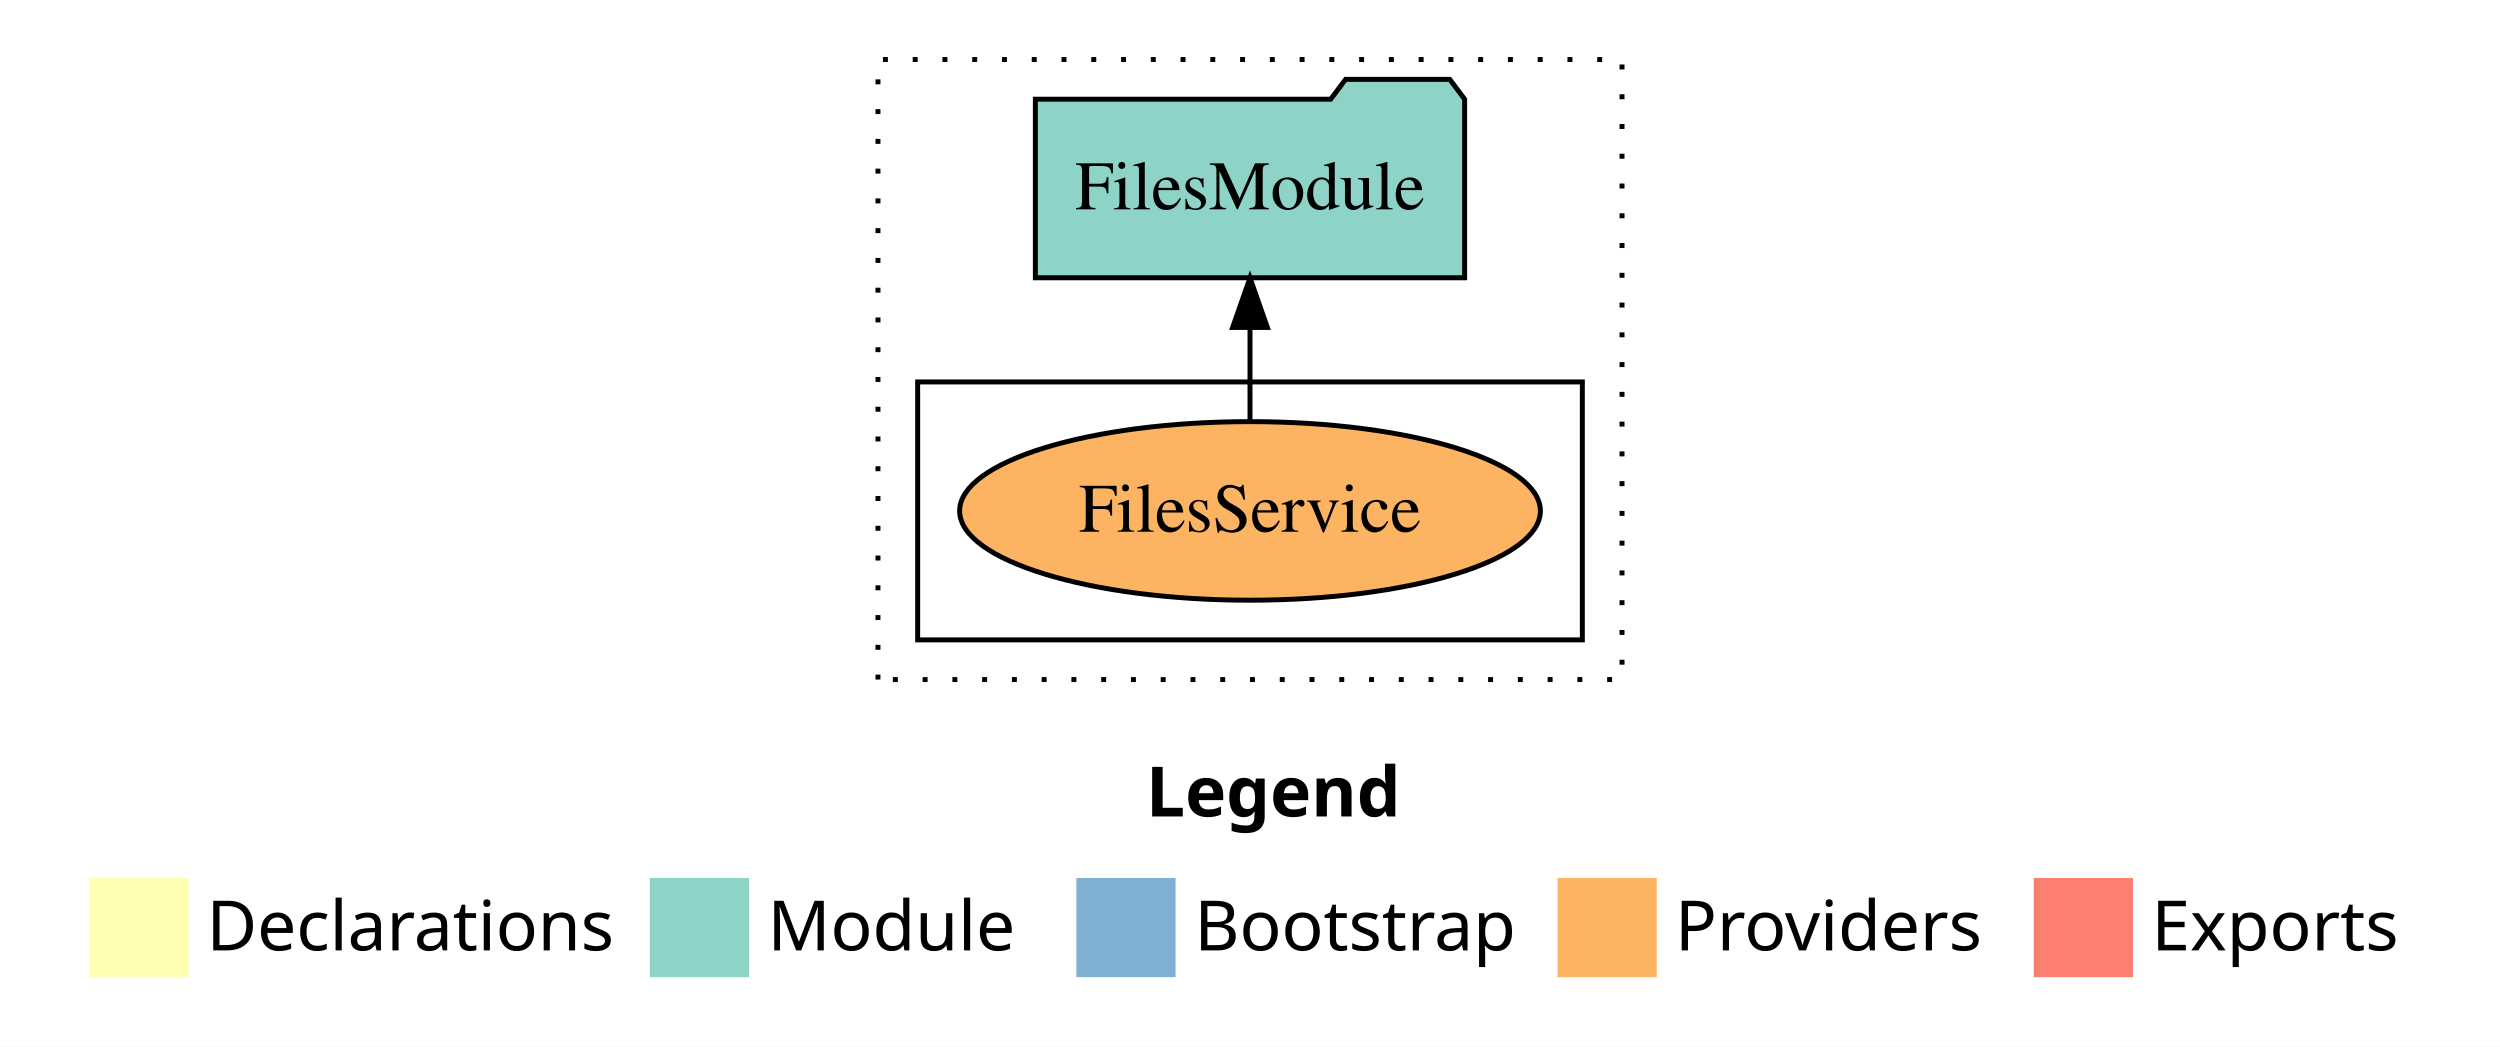
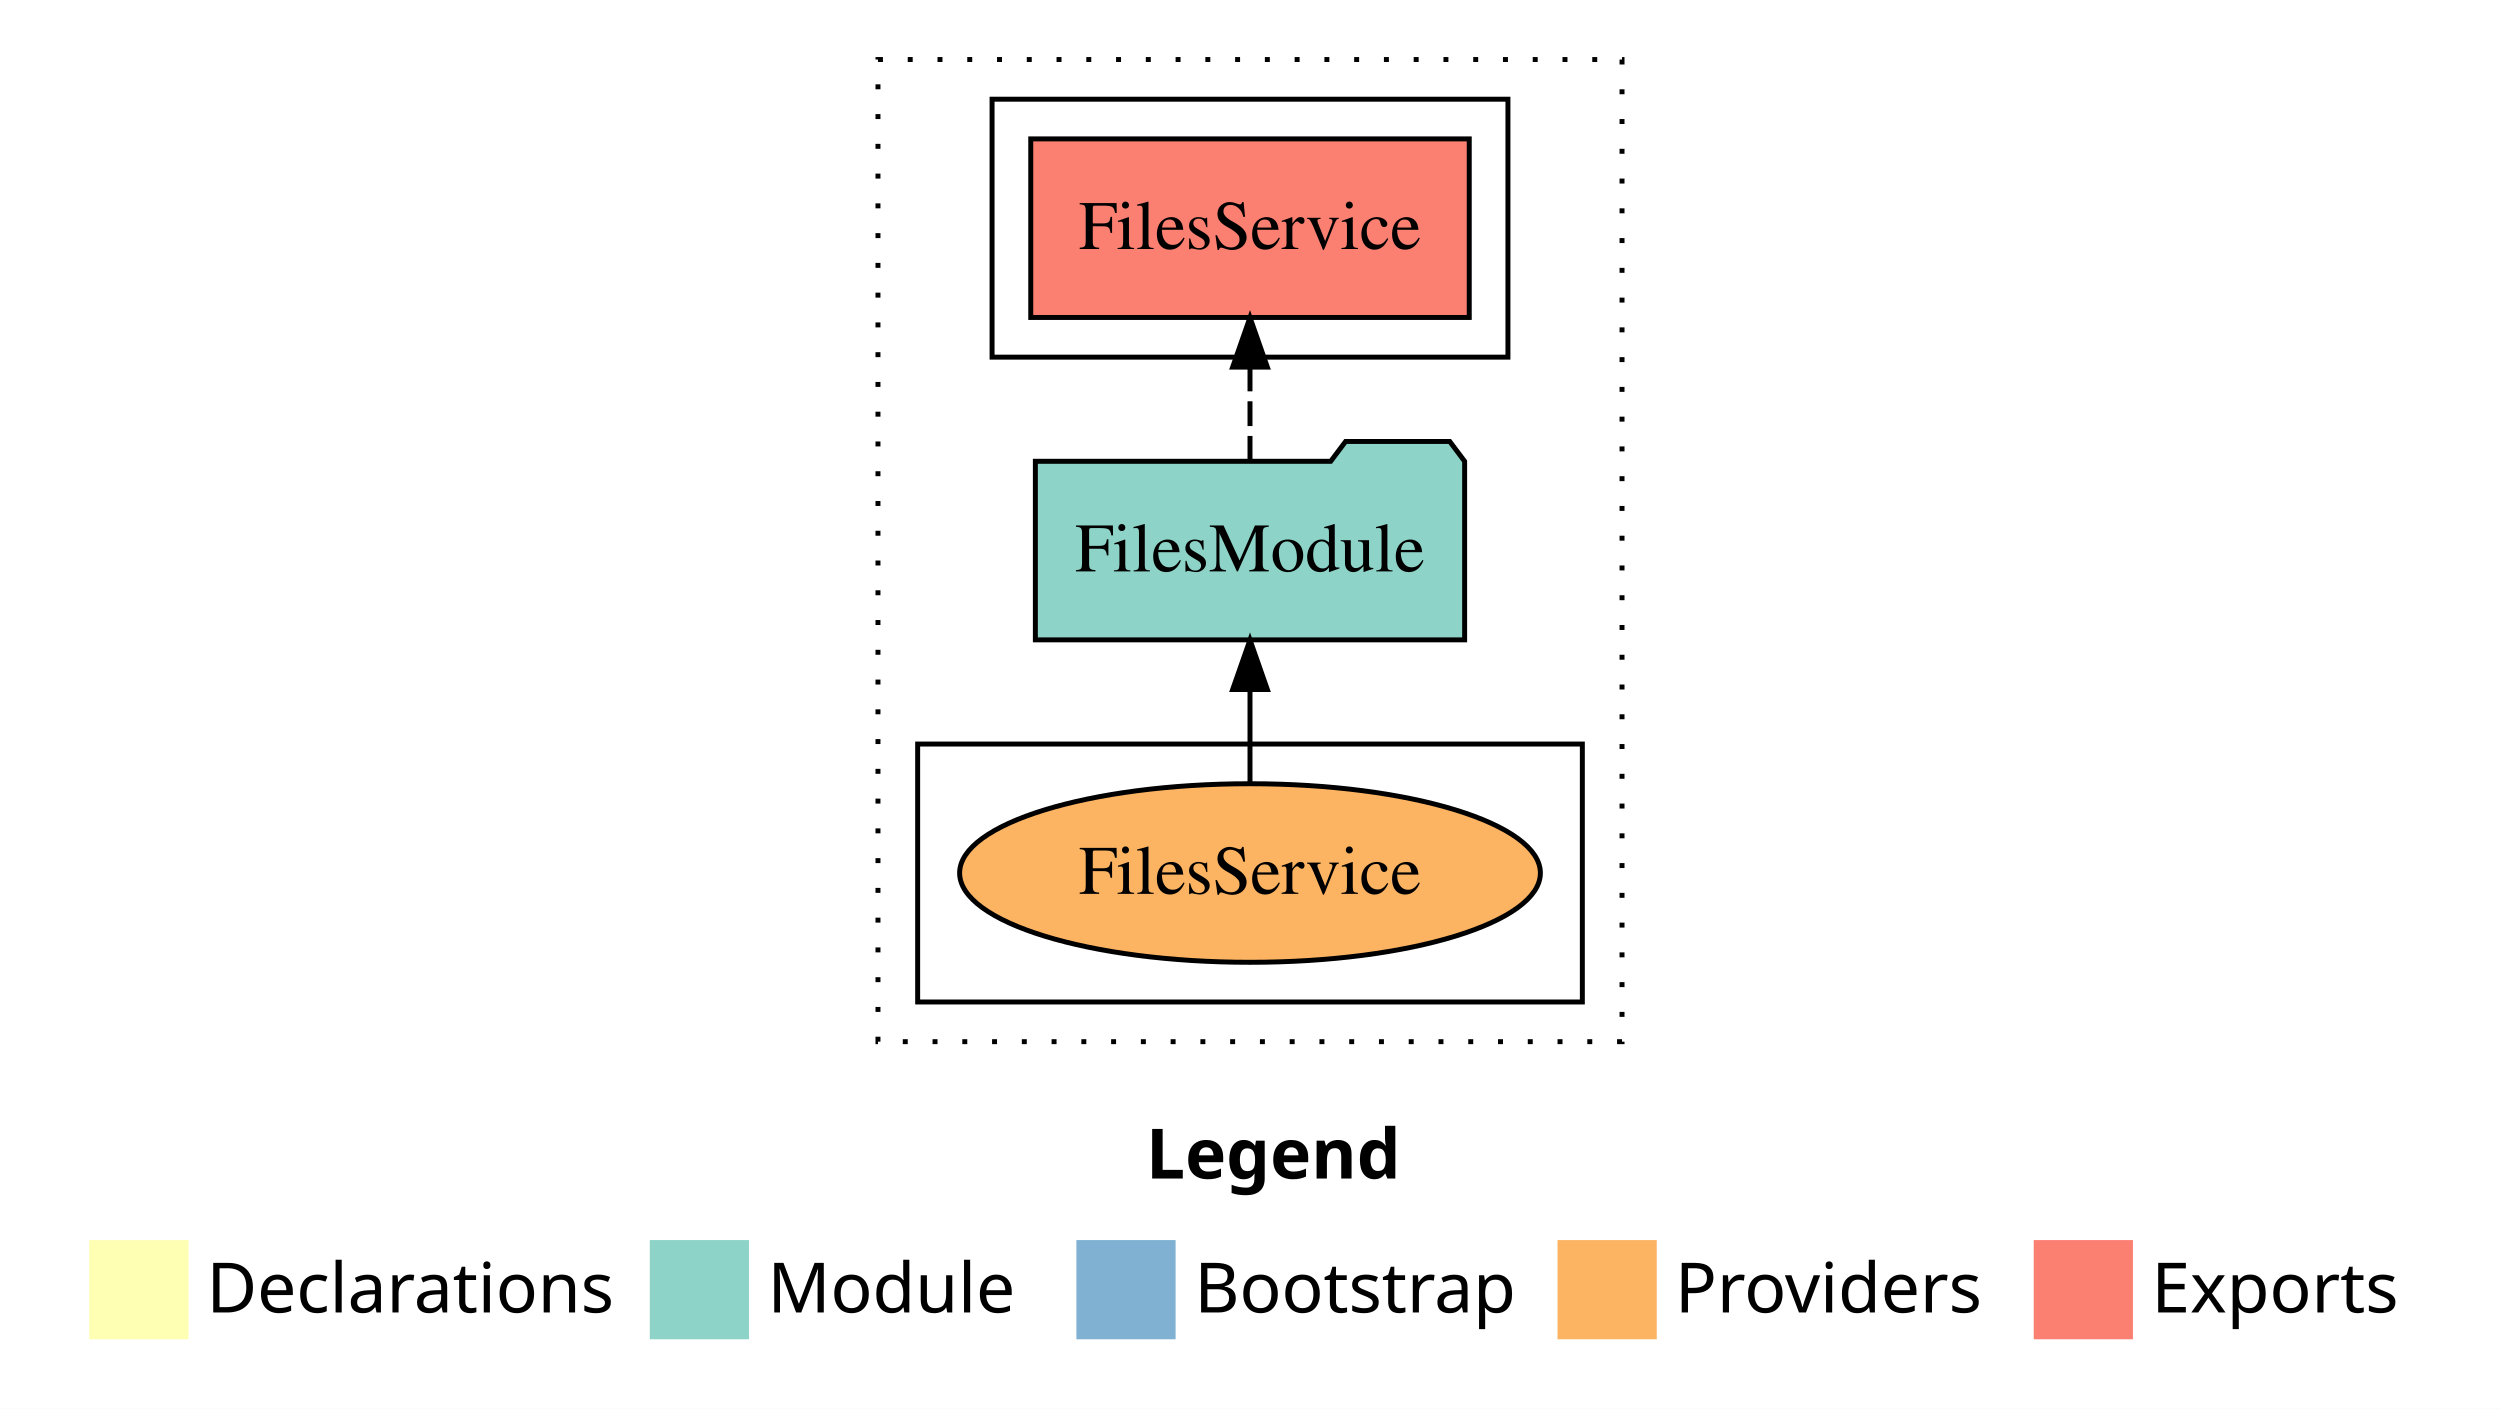
- <svg xmlns="http://www.w3.org/2000/svg" width="504pt" height="211pt" viewBox="0.00 0.00 504.00 211.00">
-   <g id="graph0" class="graph" transform="scale(1 1) rotate(0) translate(4 207)">
-     <polygon fill="white" stroke="transparent" points="-4,4 -4,-207 500,-207 500,4 -4,4" />
+ <svg xmlns="http://www.w3.org/2000/svg" width="504pt" height="284pt" viewBox="0.00 0.00 504.00 284.00">
+   <g id="graph0" class="graph" transform="scale(1 1) rotate(0) translate(4 280)">
+     <polygon fill="white" stroke="transparent" points="-4,4 -4,-280 500,-280 500,4 -4,4" />
    <text text-anchor="start" x="227.01" y="-42.4" font-family="sans-serif" font-weight="bold" font-size="14.00">Legend</text>
    <polygon fill="#ffffb3" stroke="transparent" points="14,-10 14,-30 34,-30 34,-10 14,-10" />
    <text text-anchor="start" x="37.63" y="-15.4" font-family="sans-serif" font-size="14.00">  Declarations</text>
    <polygon fill="#8dd3c7" stroke="transparent" points="127,-10 127,-30 147,-30 147,-10 127,-10" />
    <text text-anchor="start" x="150.73" y="-15.4" font-family="sans-serif" font-size="14.00">  Module</text>
    <polygon fill="#80b1d3" stroke="transparent" points="213,-10 213,-30 233,-30 233,-10 213,-10" />
    <text text-anchor="start" x="236.78" y="-15.4" font-family="sans-serif" font-size="14.00">  Bootstrap</text>
    <polygon fill="#fdb462" stroke="transparent" points="310,-10 310,-30 330,-30 330,-10 310,-10" />
    <text text-anchor="start" x="333.67" y="-15.4" font-family="sans-serif" font-size="14.00">  Providers</text>
    <polygon fill="#fb8072" stroke="transparent" points="406,-10 406,-30 426,-30 426,-10 406,-10" />
    <text text-anchor="start" x="429.73" y="-15.4" font-family="sans-serif" font-size="14.00">  Exports</text>
    <g id="clust1" class="cluster">
-       <polygon fill="none" stroke="black" stroke-dasharray="1,5" points="173,-70 173,-195 323,-195 323,-70 173,-70" />
+       <polygon fill="none" stroke="black" stroke-dasharray="1,5" points="173,-70 173,-268 323,-268 323,-70 173,-70" />
    </g>
    <g id="clust6" class="cluster">
      <polygon fill="none" stroke="black" points="181,-78 181,-130 315,-130 315,-78 181,-78" />
    </g>
+     <g id="clust4" class="cluster">
+       <polygon fill="none" stroke="black" points="196,-208 196,-260 300,-260 300,-208 196,-208" />
+     </g>
    <g id="node1" class="node">
-       <ellipse fill="#fdb462" stroke="black" cx="248" cy="-104" rx="58.54" ry="18" />
-       <text text-anchor="middle" x="248" y="-99.8" font-family="Times,serif" font-size="14.00">FilesService</text>
+       <polygon fill="#fb8072" stroke="black" points="292.2,-252 203.8,-252 203.8,-216 292.2,-216 292.2,-252" />
+       <text text-anchor="middle" x="248" y="-229.8" font-family="Times,serif" font-size="14.00">FilesService </text>
    </g>
    <g id="node2" class="node">
      <polygon fill="#8dd3c7" stroke="black" points="291.27,-187 288.27,-191 267.27,-191 264.27,-187 204.73,-187 204.73,-151 291.27,-151 291.27,-187" />
      <text text-anchor="middle" x="248" y="-164.8" font-family="Times,serif" font-size="14.00">FilesModule</text>
    </g>
    <g id="edge1" class="edge">
+       <path fill="none" stroke="black" stroke-dasharray="5,2" d="M248,-187.11C248,-187.11 248,-205.99 248,-205.99" />
+       <polygon fill="black" stroke="black" points="244.5,-205.99 248,-215.99 251.5,-205.99 244.5,-205.99" />
+     </g>
+     <g id="node3" class="node">
+       <ellipse fill="#fdb462" stroke="black" cx="248" cy="-104" rx="58.54" ry="18" />
+       <text text-anchor="middle" x="248" y="-99.8" font-family="Times,serif" font-size="14.00">FilesService</text>
+     </g>
+     <g id="edge2" class="edge">
      <path fill="none" stroke="black" d="M248,-122.11C248,-122.11 248,-140.99 248,-140.99" />
      <polygon fill="black" stroke="black" points="244.5,-140.99 248,-150.99 251.5,-140.99 244.5,-140.99" />
    </g>
  </g>
</svg>
